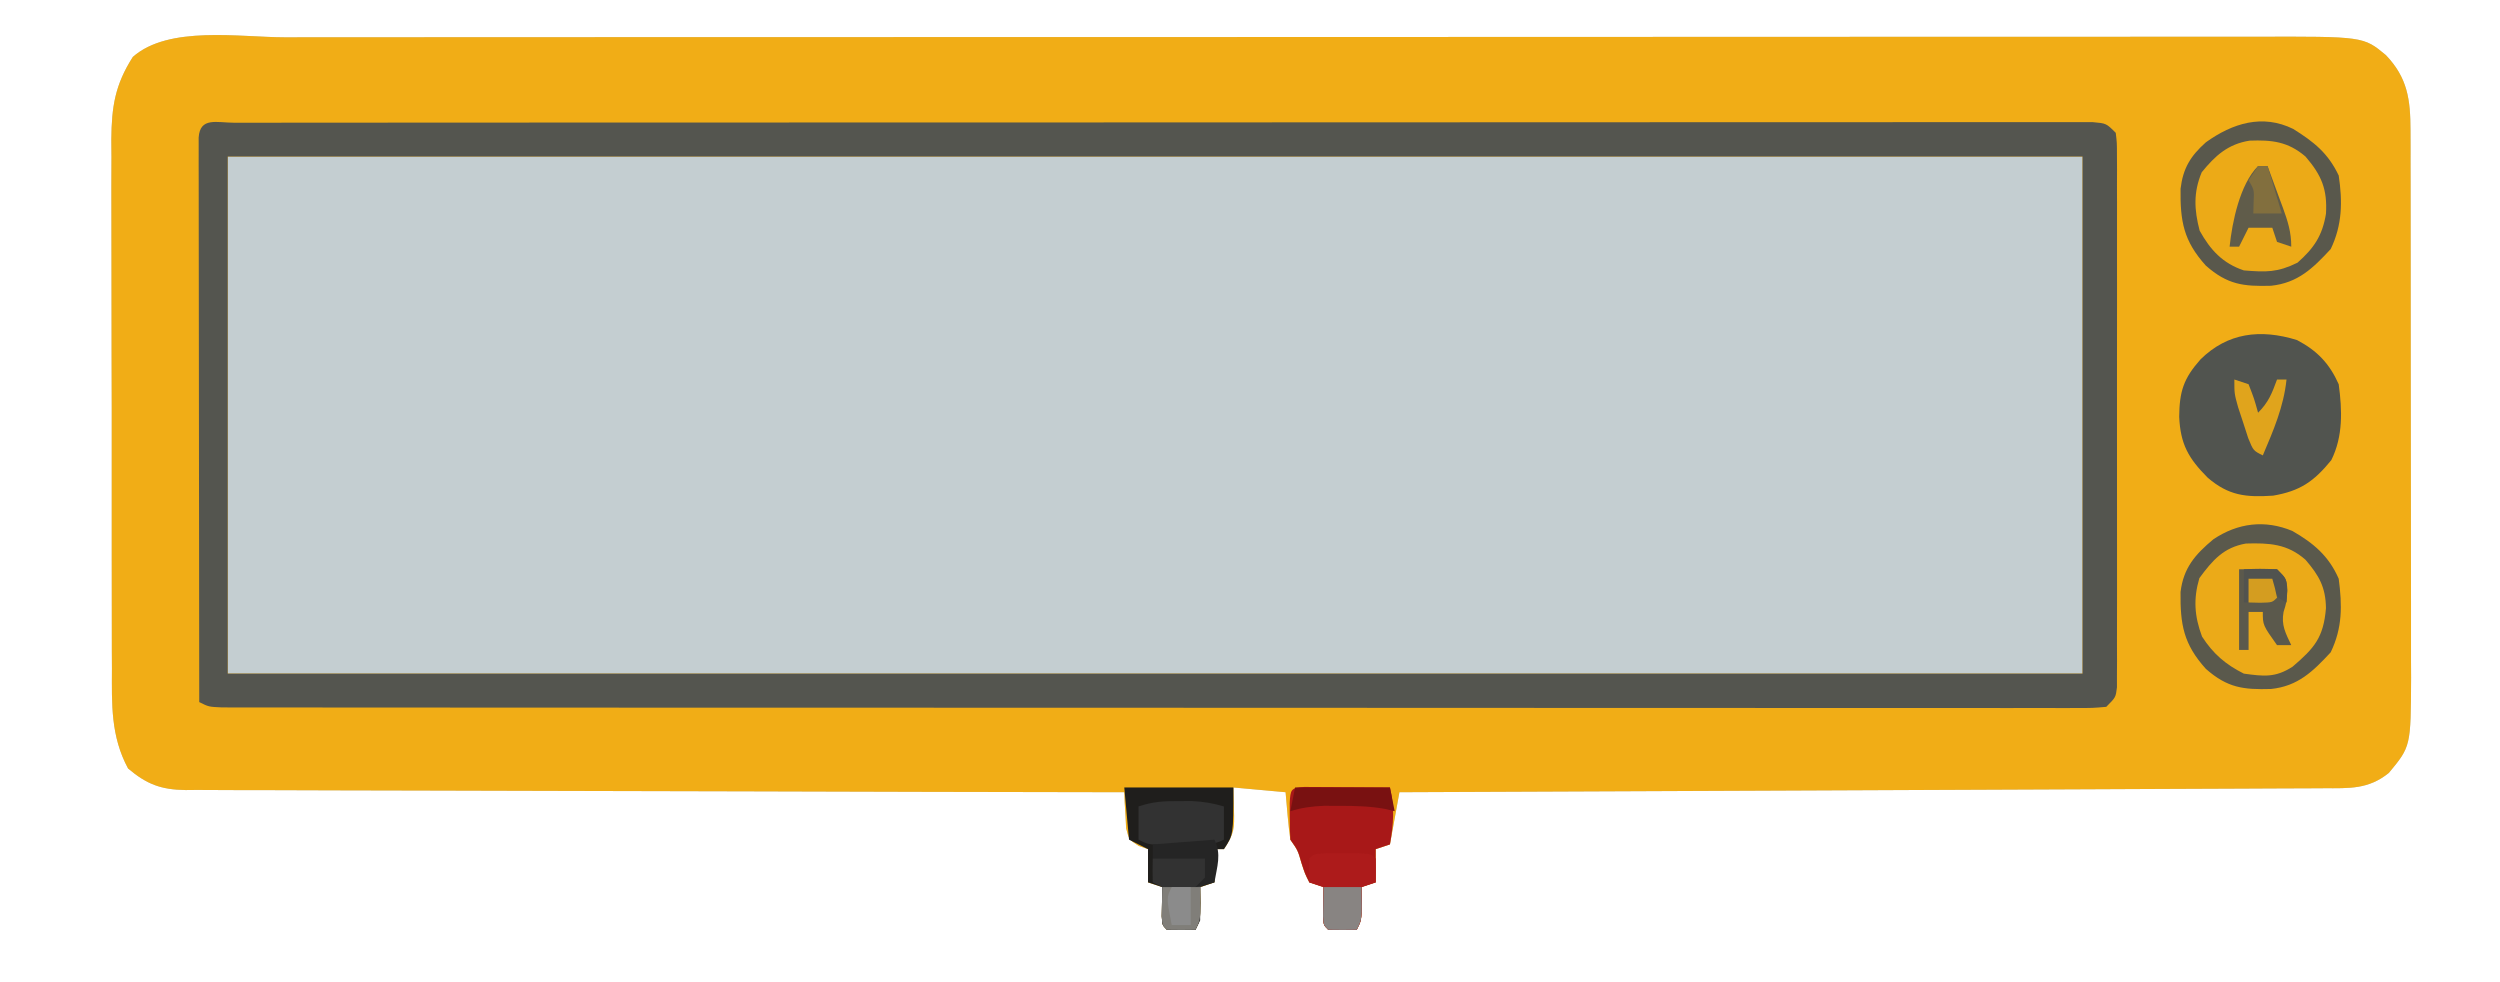
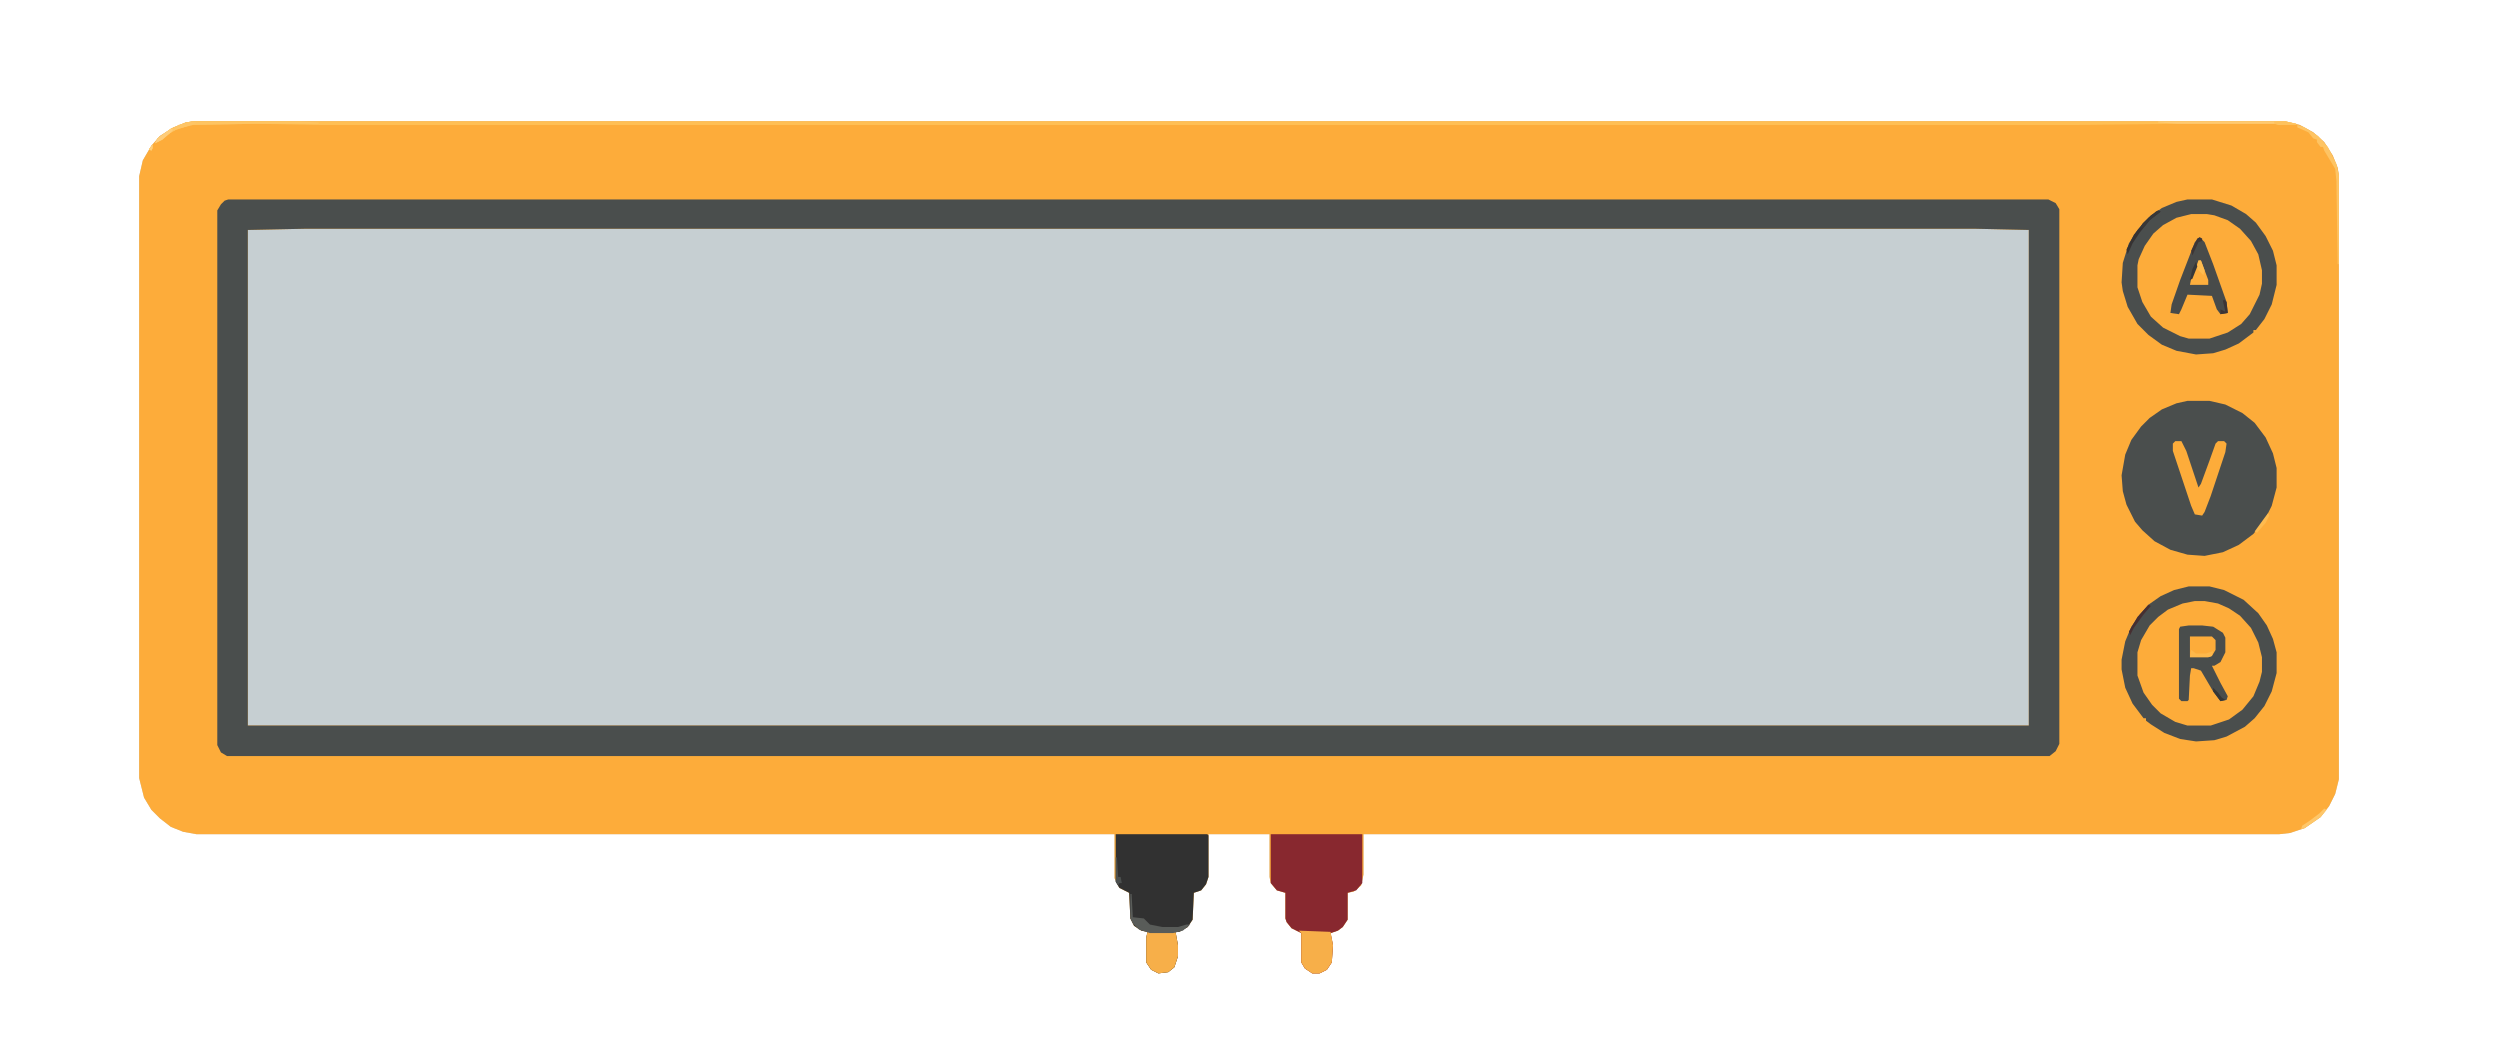
- <svg xmlns="http://www.w3.org/2000/svg" version="1.1" width="527" height="207">
-   <path d="M0 0 C1.853 -0.002 3.705 -0.004 5.558 -0.007 C10.638 -0.013 15.717 -0.013 20.797 -0.012 C26.28 -0.011 31.762 -0.017 37.245 -0.022 C47.982 -0.03 58.718 -0.033 69.454 -0.033 C78.181 -0.034 86.907 -0.036 95.633 -0.039 C116.351 -0.046 137.069 -0.053 157.787 -0.052 C158.449 -0.052 159.112 -0.052 159.794 -0.052 C163.15 -0.052 166.506 -0.052 169.862 -0.052 C170.528 -0.052 171.195 -0.052 171.881 -0.052 C173.229 -0.052 174.577 -0.052 175.925 -0.052 C196.898 -0.051 217.872 -0.058 238.846 -0.072 C262.42 -0.087 285.994 -0.096 309.569 -0.095 C322.047 -0.095 334.526 -0.098 347.004 -0.108 C357.626 -0.117 368.248 -0.12 378.87 -0.113 C384.289 -0.11 389.708 -0.109 395.127 -0.118 C400.089 -0.126 405.051 -0.125 410.014 -0.116 C411.807 -0.114 413.6 -0.116 415.394 -0.122 C438.148 -0.188 438.148 -0.188 442.89 3.756 C447.459 8.547 448.061 13.124 448.073 19.616 C448.077 20.706 448.081 21.795 448.086 22.917 C448.085 24.102 448.085 25.287 448.084 26.508 C448.09 28.392 448.09 28.392 448.095 30.314 C448.103 33.752 448.106 37.19 448.106 40.628 C448.107 42.779 448.109 44.93 448.112 47.08 C448.121 54.591 448.125 62.102 448.125 69.613 C448.124 76.602 448.134 83.59 448.15 90.579 C448.163 96.589 448.169 102.6 448.168 108.61 C448.168 112.195 448.171 115.78 448.181 119.365 C448.193 123.367 448.188 127.369 448.182 131.371 C448.188 132.55 448.193 133.729 448.199 134.944 C448.144 149.477 448.144 149.477 443.502 155.071 C439.173 158.555 435.181 158.285 429.872 158.292 C429.04 158.297 428.209 158.302 427.352 158.307 C424.556 158.322 421.76 158.331 418.964 158.339 C416.963 158.349 414.963 158.359 412.963 158.369 C407.523 158.396 402.083 158.417 396.643 158.437 C390.962 158.459 385.28 158.486 379.599 158.513 C368.836 158.563 358.073 158.608 347.311 158.651 C335.059 158.7 322.808 158.755 310.556 158.811 C285.351 158.925 260.145 159.031 234.939 159.134 C234.279 162.764 233.619 166.394 232.939 170.134 C231.949 170.464 230.959 170.794 229.939 171.134 C229.939 173.444 229.939 175.754 229.939 178.134 C228.949 178.464 227.959 178.794 226.939 179.134 C226.96 180.247 226.98 181.361 227.002 182.509 C226.939 186.134 226.939 186.134 225.939 188.134 C223.94 188.176 221.939 188.175 219.939 188.134 C218.939 187.134 218.939 187.134 218.842 185.286 C218.874 183.235 218.907 181.184 218.939 179.134 C217.949 178.804 216.959 178.474 215.939 178.134 C215.025 176.321 215.025 176.321 214.314 174.134 C213.528 171.391 213.528 171.391 211.939 169.134 C211.479 165.811 211.235 162.476 210.939 159.134 C207.309 158.804 203.679 158.474 199.939 158.134 C199.98 159.722 200.022 161.31 200.064 162.946 C200.164 166.789 200.148 167.82 197.939 171.134 C197.279 171.134 196.619 171.134 195.939 171.134 C195.939 173.444 195.939 175.754 195.939 178.134 C194.949 178.464 193.959 178.794 192.939 179.134 C192.96 180.247 192.98 181.361 193.002 182.509 C192.939 186.134 192.939 186.134 191.939 188.134 C189.94 188.176 187.939 188.175 185.939 188.134 C184.939 187.134 184.939 187.134 184.842 185.286 C184.874 183.235 184.907 181.184 184.939 179.134 C183.949 178.804 182.959 178.474 181.939 178.134 C181.939 175.824 181.939 173.514 181.939 171.134 C181.295 170.909 180.65 170.685 179.986 170.454 C177.939 169.134 177.939 169.134 177.33 166.751 C177.283 165.846 177.237 164.941 177.189 164.009 C177.133 163.099 177.076 162.189 177.017 161.251 C176.979 160.203 176.979 160.203 176.939 159.134 C175.37 159.132 175.37 159.132 173.77 159.129 C148.332 159.093 122.893 159.033 97.455 158.95 C85.153 158.91 72.852 158.878 60.55 158.863 C49.829 158.85 39.108 158.823 28.386 158.779 C22.709 158.756 17.031 158.741 11.354 158.742 C6.01 158.743 0.667 158.725 -4.676 158.693 C-6.638 158.684 -8.599 158.682 -10.561 158.688 C-13.239 158.695 -15.916 158.677 -18.595 158.653 C-19.371 158.66 -20.147 158.668 -20.947 158.676 C-26.119 158.594 -29.114 157.464 -33.061 154.134 C-36.725 147.335 -36.493 140.642 -36.465 133.052 C-36.472 131.756 -36.479 130.461 -36.486 129.127 C-36.503 125.593 -36.502 122.061 -36.497 118.528 C-36.494 115.57 -36.5 112.613 -36.506 109.656 C-36.52 102.677 -36.518 95.698 -36.507 88.719 C-36.495 81.534 -36.509 74.35 -36.536 67.165 C-36.558 60.98 -36.565 54.796 -36.559 48.611 C-36.556 44.925 -36.558 41.238 -36.575 37.551 C-36.594 33.439 -36.58 29.328 -36.562 25.216 C-36.572 24.004 -36.582 22.792 -36.592 21.544 C-36.531 14.605 -35.816 10.026 -32.061 4.134 C-24.528 -2.539 -9.556 -0.009 0 0 Z " fill="#C4CED1" transform="translate(60.06078,7.866287)" />
-   <path d="M0 0 C1.853 -0.002 3.705 -0.004 5.558 -0.007 C10.638 -0.013 15.717 -0.013 20.797 -0.012 C26.28 -0.011 31.762 -0.017 37.245 -0.022 C47.982 -0.03 58.718 -0.033 69.454 -0.033 C78.181 -0.034 86.907 -0.036 95.633 -0.039 C116.351 -0.046 137.069 -0.053 157.787 -0.052 C158.449 -0.052 159.112 -0.052 159.794 -0.052 C163.15 -0.052 166.506 -0.052 169.862 -0.052 C170.528 -0.052 171.195 -0.052 171.881 -0.052 C173.229 -0.052 174.577 -0.052 175.925 -0.052 C196.898 -0.051 217.872 -0.058 238.846 -0.072 C262.42 -0.087 285.994 -0.096 309.569 -0.095 C322.047 -0.095 334.526 -0.098 347.004 -0.108 C357.626 -0.117 368.248 -0.12 378.87 -0.113 C384.289 -0.11 389.708 -0.109 395.127 -0.118 C400.089 -0.126 405.051 -0.125 410.014 -0.116 C411.807 -0.114 413.6 -0.116 415.394 -0.122 C438.148 -0.188 438.148 -0.188 442.89 3.756 C447.459 8.547 448.061 13.124 448.073 19.616 C448.077 20.706 448.081 21.795 448.086 22.917 C448.085 24.102 448.085 25.287 448.084 26.508 C448.09 28.392 448.09 28.392 448.095 30.314 C448.103 33.752 448.106 37.19 448.106 40.628 C448.107 42.779 448.109 44.93 448.112 47.08 C448.121 54.591 448.125 62.102 448.125 69.613 C448.124 76.602 448.134 83.59 448.15 90.579 C448.163 96.589 448.169 102.6 448.168 108.61 C448.168 112.195 448.171 115.78 448.181 119.365 C448.193 123.367 448.188 127.369 448.182 131.371 C448.188 132.55 448.193 133.729 448.199 134.944 C448.144 149.477 448.144 149.477 443.502 155.071 C439.173 158.555 435.181 158.285 429.872 158.292 C429.04 158.297 428.209 158.302 427.352 158.307 C424.556 158.322 421.76 158.331 418.964 158.339 C416.963 158.349 414.963 158.359 412.963 158.369 C407.523 158.396 402.083 158.417 396.643 158.437 C390.962 158.459 385.28 158.486 379.599 158.513 C368.836 158.563 358.073 158.608 347.311 158.651 C335.059 158.7 322.808 158.755 310.556 158.811 C285.351 158.925 260.145 159.031 234.939 159.134 C234.279 162.764 233.619 166.394 232.939 170.134 C231.949 170.464 230.959 170.794 229.939 171.134 C229.939 173.444 229.939 175.754 229.939 178.134 C228.949 178.464 227.959 178.794 226.939 179.134 C226.96 180.247 226.98 181.361 227.002 182.509 C226.939 186.134 226.939 186.134 225.939 188.134 C223.94 188.176 221.939 188.175 219.939 188.134 C218.939 187.134 218.939 187.134 218.842 185.286 C218.874 183.235 218.907 181.184 218.939 179.134 C217.949 178.804 216.959 178.474 215.939 178.134 C215.025 176.321 215.025 176.321 214.314 174.134 C213.528 171.391 213.528 171.391 211.939 169.134 C211.479 165.811 211.235 162.476 210.939 159.134 C207.309 158.804 203.679 158.474 199.939 158.134 C199.98 159.722 200.022 161.31 200.064 162.946 C200.164 166.789 200.148 167.82 197.939 171.134 C197.279 171.134 196.619 171.134 195.939 171.134 C195.939 173.444 195.939 175.754 195.939 178.134 C194.949 178.464 193.959 178.794 192.939 179.134 C192.96 180.247 192.98 181.361 193.002 182.509 C192.939 186.134 192.939 186.134 191.939 188.134 C189.94 188.176 187.939 188.175 185.939 188.134 C184.939 187.134 184.939 187.134 184.842 185.286 C184.874 183.235 184.907 181.184 184.939 179.134 C183.949 178.804 182.959 178.474 181.939 178.134 C181.939 175.824 181.939 173.514 181.939 171.134 C181.295 170.909 180.65 170.685 179.986 170.454 C177.939 169.134 177.939 169.134 177.33 166.751 C177.283 165.846 177.237 164.941 177.189 164.009 C177.133 163.099 177.076 162.189 177.017 161.251 C176.979 160.203 176.979 160.203 176.939 159.134 C175.37 159.132 175.37 159.132 173.77 159.129 C148.332 159.093 122.893 159.033 97.455 158.95 C85.153 158.91 72.852 158.878 60.55 158.863 C49.829 158.85 39.108 158.823 28.386 158.779 C22.709 158.756 17.031 158.741 11.354 158.742 C6.01 158.743 0.667 158.725 -4.676 158.693 C-6.638 158.684 -8.599 158.682 -10.561 158.688 C-13.239 158.695 -15.916 158.677 -18.595 158.653 C-19.371 158.66 -20.147 158.668 -20.947 158.676 C-26.119 158.594 -29.114 157.464 -33.061 154.134 C-36.725 147.335 -36.493 140.642 -36.465 133.052 C-36.472 131.756 -36.479 130.461 -36.486 129.127 C-36.503 125.593 -36.502 122.061 -36.497 118.528 C-36.494 115.57 -36.5 112.613 -36.506 109.656 C-36.52 102.677 -36.518 95.698 -36.507 88.719 C-36.495 81.534 -36.509 74.35 -36.536 67.165 C-36.558 60.98 -36.565 54.796 -36.559 48.611 C-36.556 44.925 -36.558 41.238 -36.575 37.551 C-36.594 33.439 -36.58 29.328 -36.562 25.216 C-36.572 24.004 -36.582 22.792 -36.592 21.544 C-36.531 14.605 -35.816 10.026 -32.061 4.134 C-24.528 -2.539 -9.556 -0.009 0 0 Z M-12.061 25.134 C-12.061 61.104 -12.061 97.074 -12.061 134.134 C116.969 134.134 245.999 134.134 378.939 134.134 C378.939 98.164 378.939 62.194 378.939 25.134 C249.909 25.134 120.879 25.134 -12.061 25.134 Z " fill="#F1AD16" transform="translate(60.06078,7.866287)" />
-   <path d="M0 0 C0.678 -0.002 1.355 -0.004 2.053 -0.005 C4.352 -0.01 6.651 -0.007 8.95 -0.005 C10.604 -0.007 12.257 -0.009 13.911 -0.012 C18.477 -0.018 23.043 -0.018 27.608 -0.017 C32.524 -0.017 37.44 -0.022 42.355 -0.027 C51.994 -0.035 61.632 -0.038 71.271 -0.038 C79.101 -0.039 86.932 -0.041 94.762 -0.044 C116.936 -0.053 139.111 -0.058 161.285 -0.057 C163.08 -0.057 163.08 -0.057 164.911 -0.057 C166.109 -0.057 167.308 -0.057 168.542 -0.057 C187.969 -0.056 207.397 -0.066 226.824 -0.08 C246.746 -0.094 266.668 -0.101 286.59 -0.1 C297.785 -0.1 308.98 -0.103 320.176 -0.113 C329.706 -0.122 339.236 -0.125 348.767 -0.118 C353.634 -0.115 358.5 -0.115 363.367 -0.123 C367.817 -0.131 372.266 -0.13 376.715 -0.121 C378.331 -0.119 379.946 -0.121 381.562 -0.127 C383.746 -0.134 385.93 -0.129 388.114 -0.12 C389.939 -0.121 389.939 -0.121 391.802 -0.121 C394.62 0.129 394.62 0.129 396.62 2.129 C396.872 4.228 396.872 4.228 396.874 6.873 C396.88 7.875 396.885 8.876 396.891 9.907 C396.885 11.561 396.885 11.561 396.879 13.248 C396.884 14.984 396.884 14.984 396.889 16.756 C396.898 20.599 396.892 24.442 396.886 28.285 C396.887 30.945 396.889 33.606 396.891 36.266 C396.895 41.848 396.89 47.43 396.881 53.012 C396.87 59.471 396.873 65.929 396.884 72.388 C396.893 77.927 396.895 83.467 396.889 89.007 C396.886 92.318 396.887 95.629 396.893 98.94 C396.898 102.63 396.89 106.32 396.879 110.009 C396.883 111.112 396.887 112.214 396.891 113.35 C396.885 114.351 396.88 115.352 396.874 116.384 C396.873 117.694 396.873 117.694 396.872 119.03 C396.62 121.129 396.62 121.129 394.62 123.129 C391.809 123.378 391.809 123.378 388.133 123.378 C387.455 123.38 386.778 123.383 386.081 123.385 C383.79 123.392 381.499 123.384 379.207 123.376 C377.557 123.377 375.907 123.38 374.257 123.383 C369.704 123.39 365.152 123.384 360.6 123.375 C355.697 123.369 350.795 123.374 345.892 123.377 C336.281 123.382 326.67 123.377 317.059 123.367 C305.877 123.357 294.696 123.357 283.514 123.358 C263.57 123.358 243.625 123.349 223.681 123.334 C204.307 123.32 184.933 123.313 165.559 123.314 C163.77 123.314 163.77 123.314 161.944 123.314 C160.753 123.314 159.562 123.314 158.335 123.314 C136.309 123.315 114.283 123.309 92.257 123.3 C84.454 123.297 76.651 123.296 68.849 123.295 C59.346 123.295 49.843 123.29 40.34 123.281 C35.487 123.277 30.634 123.274 25.782 123.275 C21.346 123.276 16.909 123.272 12.473 123.265 C10.862 123.263 9.251 123.263 7.64 123.265 C5.463 123.267 3.285 123.263 1.107 123.257 C-0.712 123.256 -0.712 123.256 -2.569 123.255 C-5.38 123.129 -5.38 123.129 -7.38 122.129 C-7.403 106.369 -7.421 90.61 -7.432 74.851 C-7.437 67.534 -7.444 60.218 -7.455 52.901 C-7.465 46.526 -7.472 40.151 -7.474 33.776 C-7.475 30.398 -7.479 27.021 -7.486 23.643 C-7.493 19.879 -7.494 16.114 -7.494 12.35 C-7.499 10.658 -7.499 10.658 -7.504 8.932 C-7.503 7.912 -7.502 6.893 -7.5 5.843 C-7.501 4.951 -7.502 4.06 -7.503 3.141 C-7.233 -1.271 -3.652 0.002 0 0 Z M-1.38 7.129 C-1.38 43.099 -1.38 79.069 -1.38 116.129 C127.65 116.129 256.68 116.129 389.62 116.129 C389.62 80.159 389.62 44.189 389.62 7.129 C260.59 7.129 131.56 7.129 -1.38 7.129 Z " fill="#54554F" transform="translate(49.38003,25.87137)" />
-   <path d="M0 0 C4.475 2.57 7.691 5.274 9.789 10.082 C10.533 15.712 10.591 20.419 8.102 25.582 C4.355 29.632 1.188 32.725 -4.48 33.32 C-10.292 33.49 -13.671 33.082 -18.211 29.082 C-22.919 23.865 -23.632 19.738 -23.551 12.875 C-22.931 7.785 -20.473 4.968 -16.637 1.77 C-11.483 -1.69 -5.771 -2.396 0 0 Z " fill="#EBAA18" transform="translate(483.2109,111.918)" />
-   <path d="M0 0 C4.374 2.739 7.346 5.076 9.602 9.824 C10.426 15.344 10.35 20.272 7.914 25.324 C4.168 29.374 1.001 32.467 -4.668 33.062 C-10.48 33.232 -13.858 32.824 -18.398 28.824 C-23.106 23.608 -23.825 19.48 -23.734 12.617 C-23.213 8.28 -21.633 5.707 -18.398 2.824 C-12.759 -1.216 -6.479 -3.176 0 0 Z " fill="#ECAA17" transform="translate(483.3984,27.17578)" />
-   <path d="M0 0 C4.273 2.244 6.847 4.958 8.793 9.316 C9.529 14.773 9.739 20.288 7.23 25.316 C3.549 29.848 0.609 31.836 -5.047 32.801 C-10.77 33.176 -14.402 32.812 -18.832 29.004 C-22.872 24.938 -24.572 21.979 -24.832 16.191 C-24.784 10.812 -23.909 8.097 -20.332 4.066 C-14.626 -1.538 -7.745 -2.399 0 0 Z " fill="#51544F" transform="translate(484.207,71.68359)" />
-   <path d="M0 0 C7.59 0 15.18 0 23 0 C23 10 23 10 21 13 C20.34 13 19.68 13 19 13 C19 15.31 19 17.62 19 20 C18.01 20.33 17.02 20.66 16 21 C16.021 22.114 16.041 23.227 16.062 24.375 C16 28 16 28 15 30 C13 30.043 11 30.041 9 30 C8 29 8 29 7.902 27.152 C7.935 25.102 7.967 23.051 8 21 C7.01 20.67 6.02 20.34 5 20 C5 17.69 5 15.38 5 13 C3.68 12.34 2.36 11.68 1 11 C0.67 7.37 0.34 3.74 0 0 Z " fill="#1F1E1C" transform="translate(237,166)" />
-   <path d="M0 0 C0.833 0.005 1.665 0.01 2.523 0.016 C3.422 0.019 4.321 0.022 5.248 0.026 C6.666 0.038 6.666 0.038 8.113 0.051 C9.062 0.056 10.012 0.06 10.99 0.065 C13.344 0.077 15.697 0.093 18.051 0.114 C19.056 4.424 18.822 7.742 18.051 12.114 C17.061 12.444 16.071 12.774 15.051 13.114 C15.051 15.424 15.051 17.734 15.051 20.114 C14.061 20.444 13.071 20.774 12.051 21.114 C12.071 22.227 12.092 23.341 12.113 24.489 C12.051 28.114 12.051 28.114 11.051 30.114 C9.051 30.156 7.05 30.154 5.051 30.114 C4.051 29.114 4.051 29.114 3.953 27.266 C3.985 25.215 4.018 23.164 4.051 21.114 C3.061 20.784 2.071 20.454 1.051 20.114 C0.136 18.301 0.136 18.301 -0.574 16.114 C-1.361 13.371 -1.361 13.371 -2.949 11.114 C-3.048 9.449 -3.079 7.781 -3.074 6.114 C-3.077 5.206 -3.08 4.299 -3.082 3.364 C-2.915 0.527 -2.836 0.165 0 0 Z " fill="#A81818" transform="translate(274.9495,165.8865)" />
-   <path d="M0 0 C4.475 2.57 7.691 5.274 9.789 10.082 C10.533 15.712 10.591 20.419 8.102 25.582 C4.355 29.632 1.188 32.725 -4.48 33.32 C-10.292 33.49 -13.671 33.082 -18.211 29.082 C-22.919 23.865 -23.632 19.738 -23.551 12.875 C-22.931 7.785 -20.473 4.968 -16.637 1.77 C-11.483 -1.69 -5.771 -2.396 0 0 Z M-19.586 9.957 C-20.883 14.365 -20.618 17.991 -19.023 22.27 C-16.69 25.89 -14.055 28.16 -10.211 30.082 C-5.988 30.664 -3.579 30.96 0.059 28.625 C4.65 24.695 6.591 22.503 7.102 16.27 C7.037 11.886 5.675 9.436 2.789 6.082 C-1.025 2.717 -4.859 2.514 -9.77 2.66 C-14.453 3.47 -16.817 6.181 -19.586 9.957 Z " fill="#5A594C" transform="translate(483.2109,111.918)" />
-   <path d="M0 0 C4.374 2.739 7.346 5.076 9.602 9.824 C10.426 15.344 10.35 20.272 7.914 25.324 C4.168 29.374 1.001 32.467 -4.668 33.062 C-10.48 33.232 -13.858 32.824 -18.398 28.824 C-23.106 23.608 -23.825 19.48 -23.734 12.617 C-23.213 8.28 -21.633 5.707 -18.398 2.824 C-12.759 -1.216 -6.479 -3.176 0 0 Z M-19.273 9.137 C-21.051 13.383 -20.866 17.038 -19.711 21.449 C-17.456 25.529 -14.843 28.343 -10.398 29.824 C-5.709 30.209 -3.334 30.283 0.914 28.199 C4.385 25.132 6.168 22.5 6.918 17.871 C7.22 12.758 6.01 9.785 2.602 5.824 C-1.088 2.662 -4.477 2.3 -9.184 2.473 C-13.747 3.197 -16.448 5.652 -19.273 9.137 Z " fill="#59584C" transform="translate(483.3984,27.17578)" />
-   <path d="M0 0 C1.093 0.003 2.186 0.005 3.312 0.008 C4.406 0.005 5.499 0.003 6.625 0 C9.312 0.133 9.312 0.133 10.312 1.133 C10.353 2.799 10.355 4.467 10.312 6.133 C9.322 6.463 8.332 6.793 7.312 7.133 C7.333 8.247 7.354 9.36 7.375 10.508 C7.312 14.133 7.312 14.133 6.312 16.133 C4.313 16.175 2.312 16.174 0.312 16.133 C-0.688 15.133 -0.688 15.133 -0.785 13.285 C-0.753 11.234 -0.72 9.184 -0.688 7.133 C-1.677 6.803 -2.667 6.473 -3.688 6.133 C-3.73 4.467 -3.728 2.799 -3.688 1.133 C-2.688 0.133 -2.688 0.133 0 0 Z " fill="#AD1B1B" transform="translate(279.6875,179.8672)" />
-   <path d="M0 0 C1.421 -0.004 1.421 -0.004 2.871 -0.008 C5.264 0.11 7.276 0.444 9.562 1.125 C9.562 3.435 9.562 5.745 9.562 8.125 C6.59 9.611 3.866 9.257 0.562 9.25 C-1.325 9.254 -1.325 9.254 -3.25 9.258 C-6.438 9.125 -6.438 9.125 -8.438 8.125 C-8.438 5.815 -8.438 3.505 -8.438 1.125 C-5.368 0.102 -3.213 -0.009 0 0 Z " fill="#323232" transform="translate(248.4375,168.875)" />
-   <path d="M0 0 C1.375 0.017 1.375 0.017 2.777 0.035 C3.696 0.044 4.616 0.053 5.562 0.062 C6.273 0.074 6.983 0.086 7.715 0.098 C8.34 2.473 8.34 2.473 8.715 5.098 C8.055 5.758 7.395 6.418 6.715 7.098 C6.673 9.431 6.673 11.765 6.715 14.098 C6.385 14.758 6.055 15.418 5.715 16.098 C3.715 16.14 1.714 16.138 -0.285 16.098 C-1.285 15.098 -1.285 15.098 -1.383 13.25 C-1.35 11.199 -1.318 9.148 -1.285 7.098 C-1.945 6.768 -2.605 6.438 -3.285 6.098 C-3.328 4.432 -3.326 2.764 -3.285 1.098 C-2.285 0.098 -2.285 0.098 0 0 Z " fill="#323232" transform="translate(246.2852,179.9023)" />
-   <path d="M0 0 C2.64 0 5.28 0 8 0 C10 2 10 2 10.188 4.375 C10 7 10 7 9.375 9 C8.853 11.785 9.815 13.49 11 16 C10.01 16 9.02 16 8 16 C5 11.778 5 11.778 5 9 C4.01 9 3.02 9 2 9 C2 11.64 2 14.28 2 17 C1.34 17 0.68 17 0 17 C0 11.39 0 5.78 0 0 Z " fill="#5B594C" transform="translate(472,120)" />
-   <path d="M0 0 C0.66 0 1.32 0 2 0 C2.839 2.269 3.672 4.54 4.5 6.812 C4.738 7.455 4.977 8.098 5.223 8.76 C6.271 11.649 7 13.901 7 17 C6.01 16.67 5.02 16.34 4 16 C3.67 15.01 3.34 14.02 3 13 C1.35 13 -0.3 13 -2 13 C-2.66 14.32 -3.32 15.64 -4 17 C-4.66 17 -5.32 17 -6 17 C-5.454 11.812 -3.845 3.845 0 0 Z " fill="#605C4A" transform="translate(476,35)" />
-   <path d="M0 0 C6.6 0 13.2 0 20 0 C20.33 1.65 20.66 3.3 21 5 C20.31 4.838 19.621 4.675 18.91 4.508 C15.7 3.948 12.695 3.867 9.438 3.875 C8.322 3.872 7.207 3.87 6.059 3.867 C3.508 3.978 1.424 4.253 -1 5 C-0.67 3.35 -0.34 1.7 0 0 Z " fill="#791111" transform="translate(273,166)" />
-   <path d="M0 0 C0.99 0.33 1.98 0.66 3 1 C4.188 4.062 4.188 4.062 5 7 C7.222 4.778 7.926 2.915 9 0 C9.66 0 10.32 0 11 0 C10.394 5.76 8.243 10.72 6 16 C4 15 4 15 2.93 12.383 C2.582 11.308 2.234 10.233 1.875 9.125 C1.522 8.055 1.169 6.985 0.805 5.883 C0 3 0 3 0 0 Z " fill="#E0A41C" transform="translate(471,80)" />
-   <path d="M0 0 C2.64 0 5.28 0 8 0 C8.125 6.75 8.125 6.75 7 9 C5 9.043 3 9.041 1 9 C0 8 0 8 -0.098 6.152 C-0.065 4.102 -0.033 2.051 0 0 Z " fill="#807E79" transform="translate(245,187)" />
-   <path d="M0 0 C2.64 0 5.28 0 8 0 C8.125 6.75 8.125 6.75 7 9 C5 9.043 3 9.041 1 9 C0 8 0 8 -0.098 6.152 C-0.065 4.102 -0.033 2.051 0 0 Z " fill="#888482" transform="translate(279,187)" />
-   <path d="M0 0 C0.66 0 1.32 0 2 0 C2.99 3.3 3.98 6.6 5 10 C3.02 10 1.04 10 -1 10 C-0.979 9.216 -0.959 8.432 -0.938 7.625 C-0.813 5.019 -0.813 5.019 -2 3 C-1.34 2.01 -0.68 1.02 0 0 Z " fill="#826F3E" transform="translate(476,35)" />
-   <path d="M0 0 C1.534 3.069 0.55 5.701 0 9 C-1.32 9.33 -2.64 9.66 -4 10 C-3.34 9.34 -2.68 8.68 -2 8 C-2 6.68 -2 5.36 -2 4 C-5.63 4 -9.26 4 -13 4 C-13 3.01 -13 2.02 -13 1 C-6.565 0.505 -6.565 0.505 0 0 Z " fill="#252525" transform="translate(256,177)" />
-   <path d="M0 0 C1.32 0 2.64 0 4 0 C4 2.64 4 5.28 4 8 C2.68 8 1.36 8 0 8 C-1.125 2.25 -1.125 2.25 0 0 Z " fill="#8B8B8B" transform="translate(247,187)" />
-   <path d="M0 0 C3.375 -0.125 3.375 -0.125 7 0 C9 2 9 2 9.125 4.625 C9.084 5.409 9.043 6.192 9 7 C7 6 7 6 6 3 C4.35 2.67 2.7 2.34 1 2 C1 3.65 1 5.3 1 7 C0.67 7 0.34 7 0 7 C0 4.69 0 2.38 0 0 Z " fill="#51534F" transform="translate(473,120)" />
-   <path d="M0 0 C1.65 0 3.3 0 5 0 C5.562 1.938 5.562 1.938 6 4 C5 5 5 5 2.438 5.062 C1.231 5.032 1.231 5.032 0 5 C0 3.35 0 1.7 0 0 Z " fill="#D49D20" transform="translate(474,122)" />
+ <svg xmlns="http://www.w3.org/2000/svg" version="1.1" viewBox="0 0 2048 855" width="773" height="323">
+   <path transform="translate(158,99)" d="m0 0h1714l12 3 11 6 9 8 7 11 4 10 1 6v495l-3 12-5 10-7 9-13 9-12 4-9 1h-750v33l-2 9-6 5-5 1v22l-4 6-4 3-6 2 2 10-1 14-4 6-6 3h-6l-6-4-3-5v-24l-8-4-4-5-1-3v-21l-7-2-5-6-1-5v-35h-50v35l-2 6-4 5-6 2-1 22-4 6-7 4h-3l2 11v9l-3 9-5 4-8 1-6-3-4-6v-20l1-5-5-1-6-4-3-6-1-21-8-4-4-8v-36h-752l-11-2-10-4-9-7-7-7-6-10-4-16v-493l3-13 7-12 7-8 11-7 10-4z" fill="#C6CFD2" />
+   <path transform="translate(158,99)" d="m0 0h1714l12 3 11 6 9 8 7 11 4 10 1 6v495l-3 12-5 10-7 9-13 9-12 4-9 1h-750v33l-2 9-6 5-5 1v22l-4 6-4 3-6 2 2 10-1 14-4 6-6 3h-6l-6-4-3-5v-24l-8-4-4-5-1-3v-21l-7-2-5-6-1-5v-35h-50v35l-2 6-4 5-6 2-1 22-4 6-7 4h-3l2 11v9l-3 9-5 4-8 1-6-3-4-6v-20l1-5-5-1-6-4-3-6-1-21-8-4-4-8v-36h-752l-11-2-10-4-9-7-7-7-6-10-4-16v-493l3-13 7-12 7-8 11-7 10-4zm92 88-47 1v406h1459v-406l-44-1z" fill="#FDAC3A" />
+   <path transform="translate(187,163)" d="m0 0h1491l6 3 3 5v438l-3 6-5 4h-1493l-5-3-3-6v-438l3-5 3-3zm63 24-47 1v406h1459v-406l-44-1z" fill="#4A4E4D" />
+   <path transform="translate(1792,163)" d="m0 0h20l16 5 12 7 8 7 8 11 6 12 3 12v16l-4 16-6 12-7 9h-2v2l-12 9-11 5-10 3-14 1-16-3-12-5-11-8-9-9-8-14-4-13-1-7 1-16 5-16 7-11 9-10 11-8 12-5z" fill="#FDAC3A" />
+   <path transform="translate(1793,480)" d="m0 0h17l12 3 16 8 12 11 7 10 5 11 3 11v17l-4 15-6 12-8 10-8 7-15 8-10 3-15 1-13-2-13-5-11-7-4-3v-2h-2l-9-12-6-13-3-15v-8l3-15 5-12 7-10 7-8 10-7 11-5z" fill="#FDAC3A" />
+   <path transform="translate(1792,328)" d="m0 0h18l13 3 14 7 10 8 9 12 6 13 3 12v16l-4 15-6 12-9 11-12 9-13 6-15 3-14-1-14-4-13-7-10-9-6-7-7-14-3-11-1-13 3-17 5-12 8-11 7-7 10-7 12-5z" fill="#4A4E4D" />
+   <path transform="translate(914,683)" d="m0 0h75l1 1v34l-2 6-4 5-6 2-1 22-4 6-7 4h-3l2 11v9l-3 9-5 4-8 1-6-3-4-6v-20l1-5-5-1-6-4-3-6-1-21-8-4-3-5z" fill="#313131" />
+   <path transform="translate(1041,683)" d="m0 0h75v40l-5 6-7 2v22l-4 6-4 3-6 2 2 10-1 14-4 6-6 3h-6l-6-4-3-5v-24l-8-4-4-5-1-3v-21l-7-2-5-6z" fill="#88282F" />
+   <path transform="translate(1792,163)" d="m0 0h20l16 5 12 7 8 7 8 11 6 12 3 12v16l-4 16-6 12-7 9h-2v2l-12 9-11 5-10 3-14 1-16-3-12-5-11-8-9-9-8-14-4-13-1-7 1-16 5-16 7-11 9-10 11-8 12-5zm3 12-12 3-11 6-8 7-7 10-5 11-1 5v18l4 12 7 12 10 9 14 7 7 2h17l15-5 11-7 7-8 8-16 2-9v-11l-3-13-6-11-9-10-10-7-11-4-6-1z" fill="#4A4E4D" />
+   <path transform="translate(1793,480)" d="m0 0h17l12 3 16 8 12 11 7 10 5 11 3 11v17l-4 15-6 12-8 10-8 7-15 8-10 3-15 1-13-2-13-5-11-7-4-3v-2h-2l-9-12-6-13-3-15v-8l3-15 5-12 7-10 7-8 10-7 11-5zm5 12-10 2-12 5-8 6-7 7-7 12-3 10v19l5 14 7 10 7 7 12 7 10 3h19l15-5 11-8 9-11 5-12 2-8v-12l-3-12-6-12-9-10-9-6-9-4-11-2z" fill="#4A4E4D" />
+   <path transform="translate(158,99)" d="m0 0h1714l9 2v1h-13l-5-1h-74l-89 1h-1439l-52-1-53 1-12 4-7 4-4 4-6 3 2-4 11-8 12-5zm-32 18m-1 1v3l-1 2-2-1z" fill="#FFBF54" />
+   <path transform="translate(1793,512)" d="m0 0h11l9 1 8 5 2 4v12l-4 8-5 3h-2l7 14 6 11-1 3-5 1-6-8-10-17-6-2h-2l-1 6-1 20-1 1h-5l-2-2v-57l1-2z" fill="#494D4C" />
+   <path transform="translate(1802,194)" d="m0 0 4 4 7 18 11 31 1 9-6 1-3-4-4-11-20-1-5 12-2 4-7-1 1-7 7-20 12-31z" fill="#484B4A" />
+   <path transform="translate(1782,361)" d="m0 0h5l4 8 10 30 2-3 7-19 5-14 2-2h5l2 2-1 7-12 36-5 13-2 3-6-1-3-7-15-45v-6z" fill="#FDAC3A" />
+   <path transform="translate(1064,762)" d="m0 0 26 1 2 11-1 14-4 6-6 3h-6l-6-4-3-5v-24z" fill="#F7AF49" />
+   <path transform="translate(940,763)" d="m0 0h23l2 11v9l-3 9-5 4-8 1-6-3-4-6v-20z" fill="#F7AF49" />
+   <path transform="translate(1794,521)" d="m0 0h18l3 3v8l-3 5-3 1h-15z" fill="#FDAC3A" />
+   <path transform="translate(926,732)" d="m0 0h1l1 19 9 1 5 5 10 2h13l7-2h3l-6 5-8 2h-19l-9-3-5-5-2-4z" fill="#595C59" />
+   <path transform="translate(158,99)" d="m0 0h87l16 1v1h-53l-52 1-12 4-7 4-4 4-6 3 2-4 11-8 12-5zm-32 18m-1 1v3l-1 2-2-1z" fill="#FEC462" />
+   <path transform="translate(1882,102)" d="m0 0 6 2 11 7 8 9 7 14 2 9v73h-1l-1-68-1-10-9-15-1-3h-2l-3-4v-2l-3-1-4-5-9-4z" fill="#FEC463" />
+   <path transform="translate(1801,213)" d="m0 0h2l6 16v4h-15l1-5z" fill="#FDAE3D" />
+   <path transform="translate(1768,99)" d="m0 0h104l9 2v1h-13l-5-1h-79l-16-1z" fill="#FECA72" />
+   <path transform="translate(1768,172)" d="m0 0 2 1-9 7-8 10-6 9-4 9-1-4 6-12 8-10 10-9z" fill="#363232" />
+   <path transform="translate(1795,532)" d="m0 0 4 3h8l6-2-1 4-3 1h-15z" fill="#FEB84B" />
+   <path transform="translate(1760,495)" d="m0 0 2 1-6 7-8 11-3 6-1-3 7-12z" fill="#462F31" />
+   <path transform="translate(142,104)" d="m0 0m-2 1 2 1-3 3-6 5-6 3 2-4zm-14 12m-1 1v3l-1 2-2-1z" fill="#FECD7B" />
+   <path transform="translate(1904,662)" d="m0 0 2 1-5 6-13 9-3 1 1-3 6-4 8-6z" fill="#FEC76A" />
+   <path transform="translate(1801,213)" d="m0 0h2l3 8-1 4-5-5z" fill="#FEBC4F" />
+   <path transform="translate(914,702)" d="m0 0h1l1 16h2l1 5h-2l-1 2-2-3z" fill="#4B4F4E" />
+   <path transform="translate(1768,172)" d="m0 0 2 1-9 7-4 5-4 2 2-4 7-7z" fill="#383737" />
+   <path transform="translate(158,99)" d="m0 0 3 1-3 2-12 3-5 2 5-5z" fill="#FEC566" />
+   <path transform="translate(1863,99)" d="m0 0h9l9 2v1h-13l-5-1z" fill="#FEC25D" />
+   <path transform="translate(1858,420)" d="m0 0 1 2-3 6-7 8-2-1 8-11z" fill="#FEBB4F" />
+   <path transform="translate(1822,245)" d="m0 0 2 2 1 9-6 1v-4l4 2-2-9z" fill="#3C3435" />
+   <path transform="translate(1802,194)" d="m0 0 2 1v2l-3 1-5 11-1-4 5-10z" fill="#3D3535" />
+   <path transform="translate(1813,563)" d="m0 0 4 4 3 4 3 2-4 1-6-8z" fill="#363636" />
+   <path transform="translate(1799,214)" d="m0 0 1 4-4 10-2 1 2-9z" fill="#373838" />
</svg>
